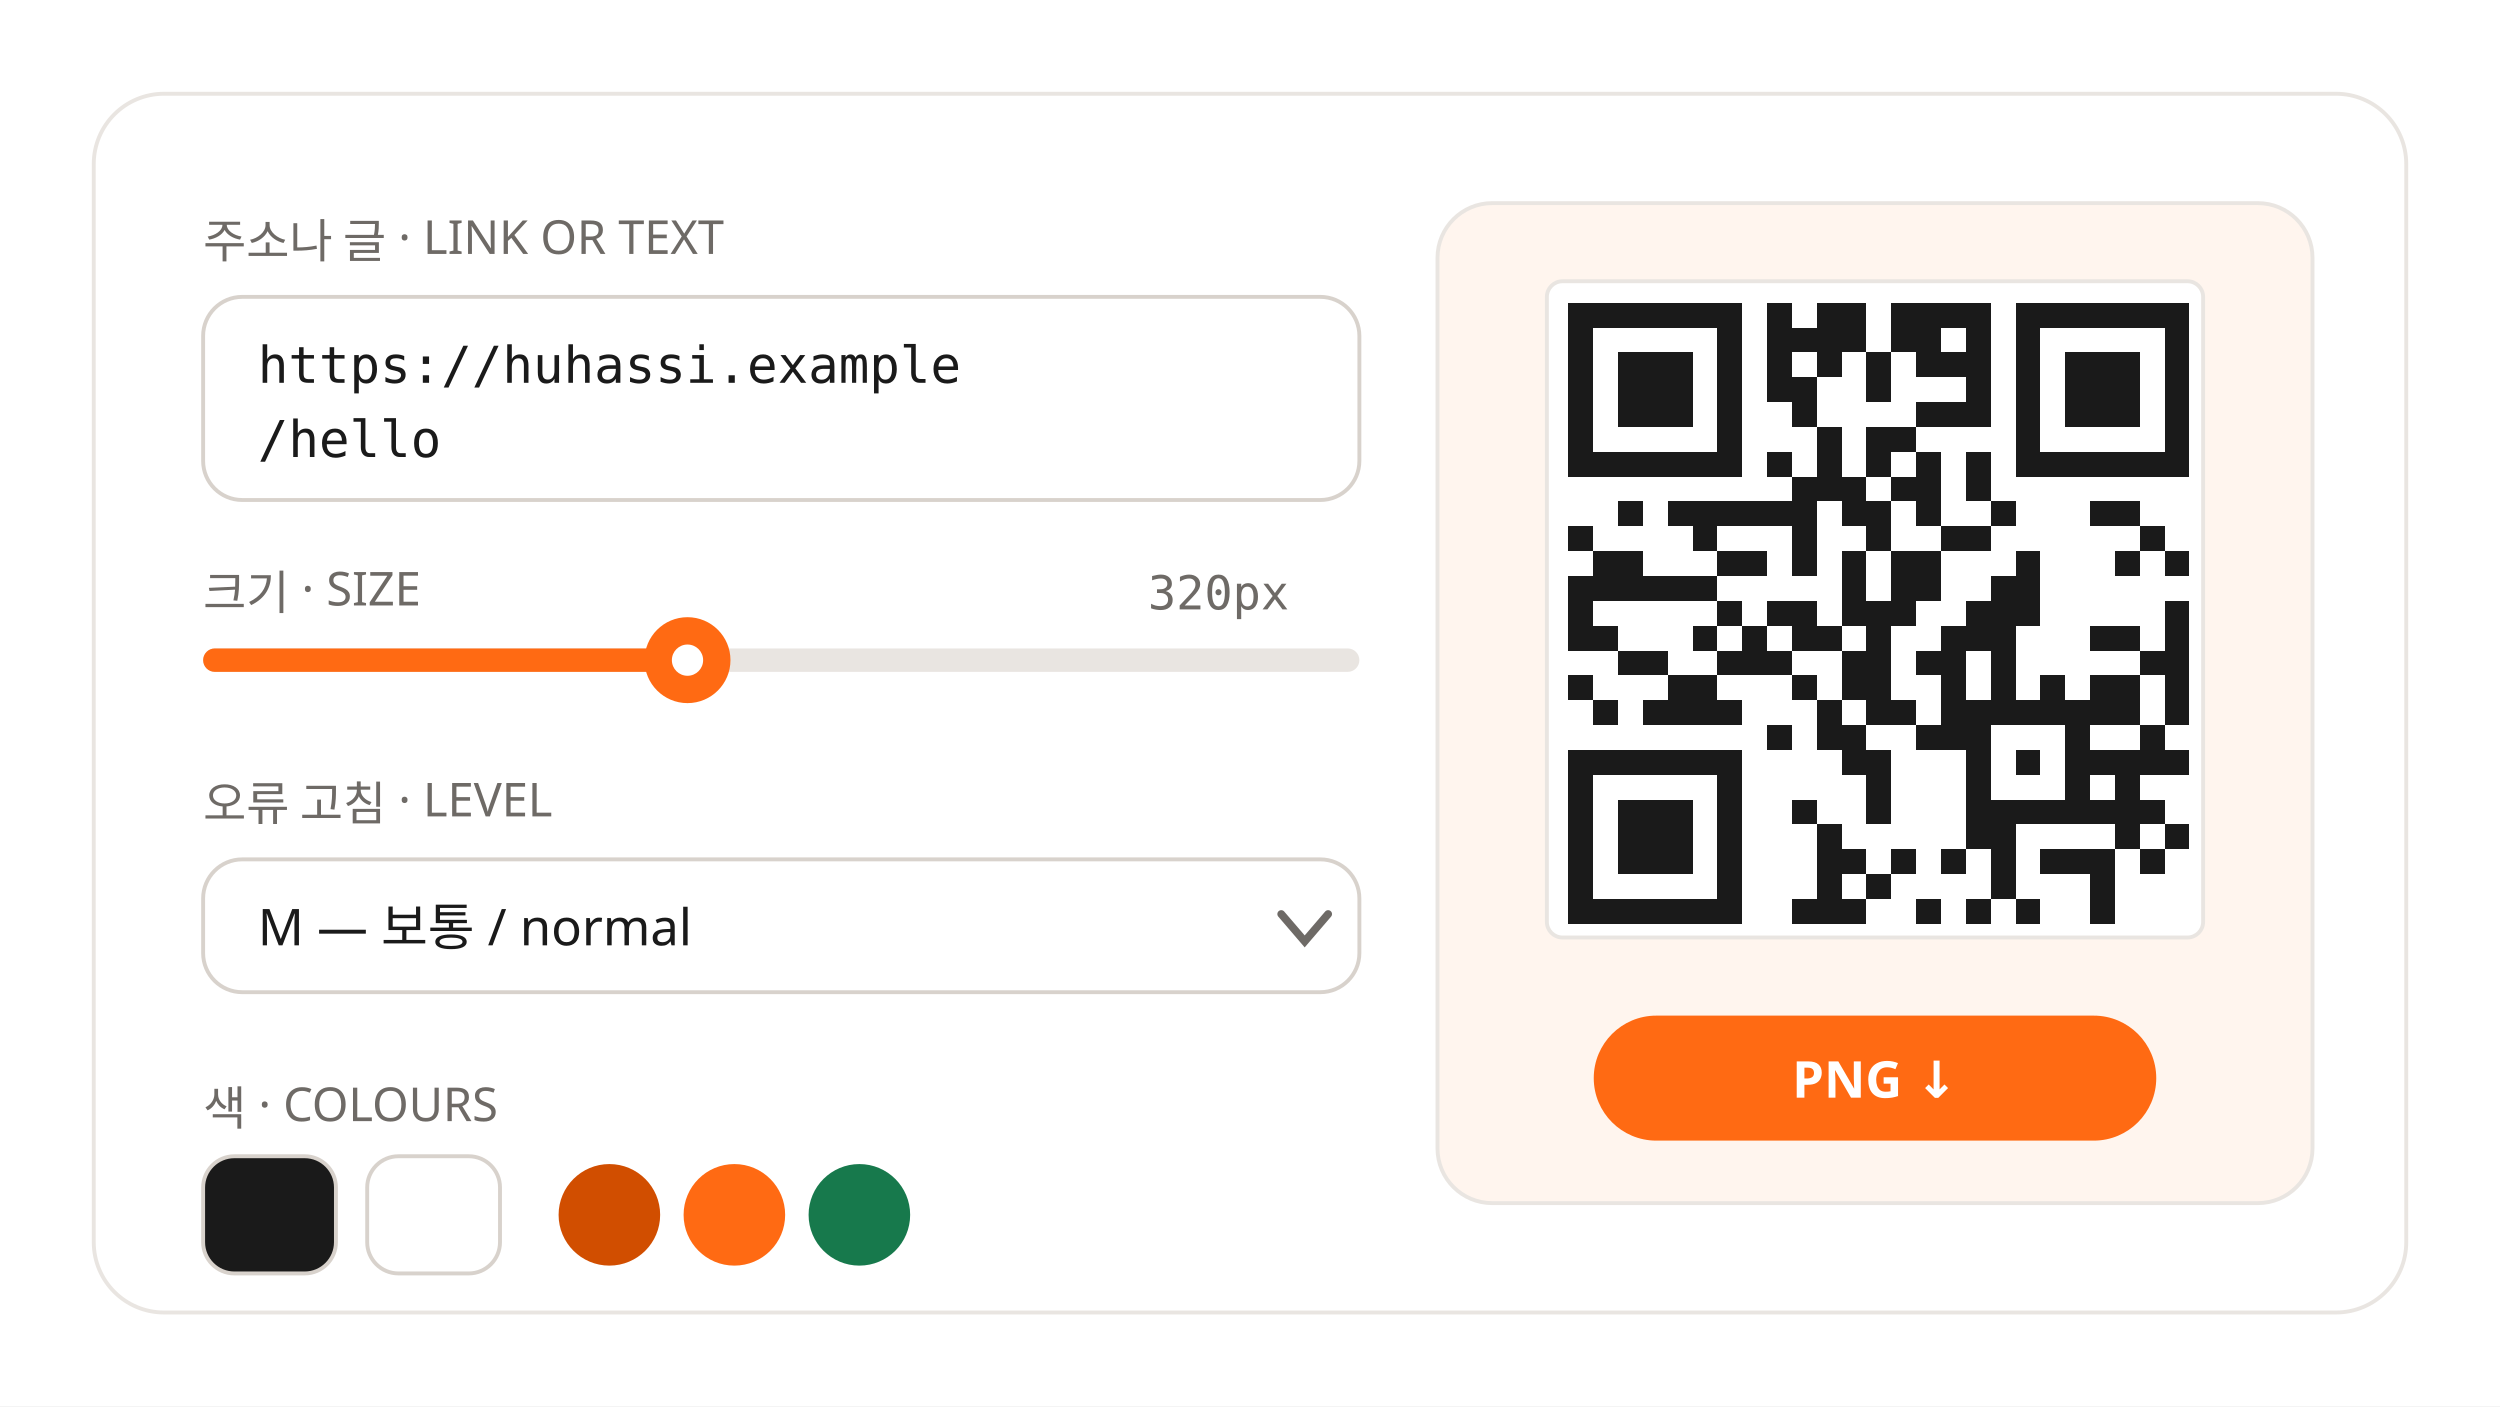
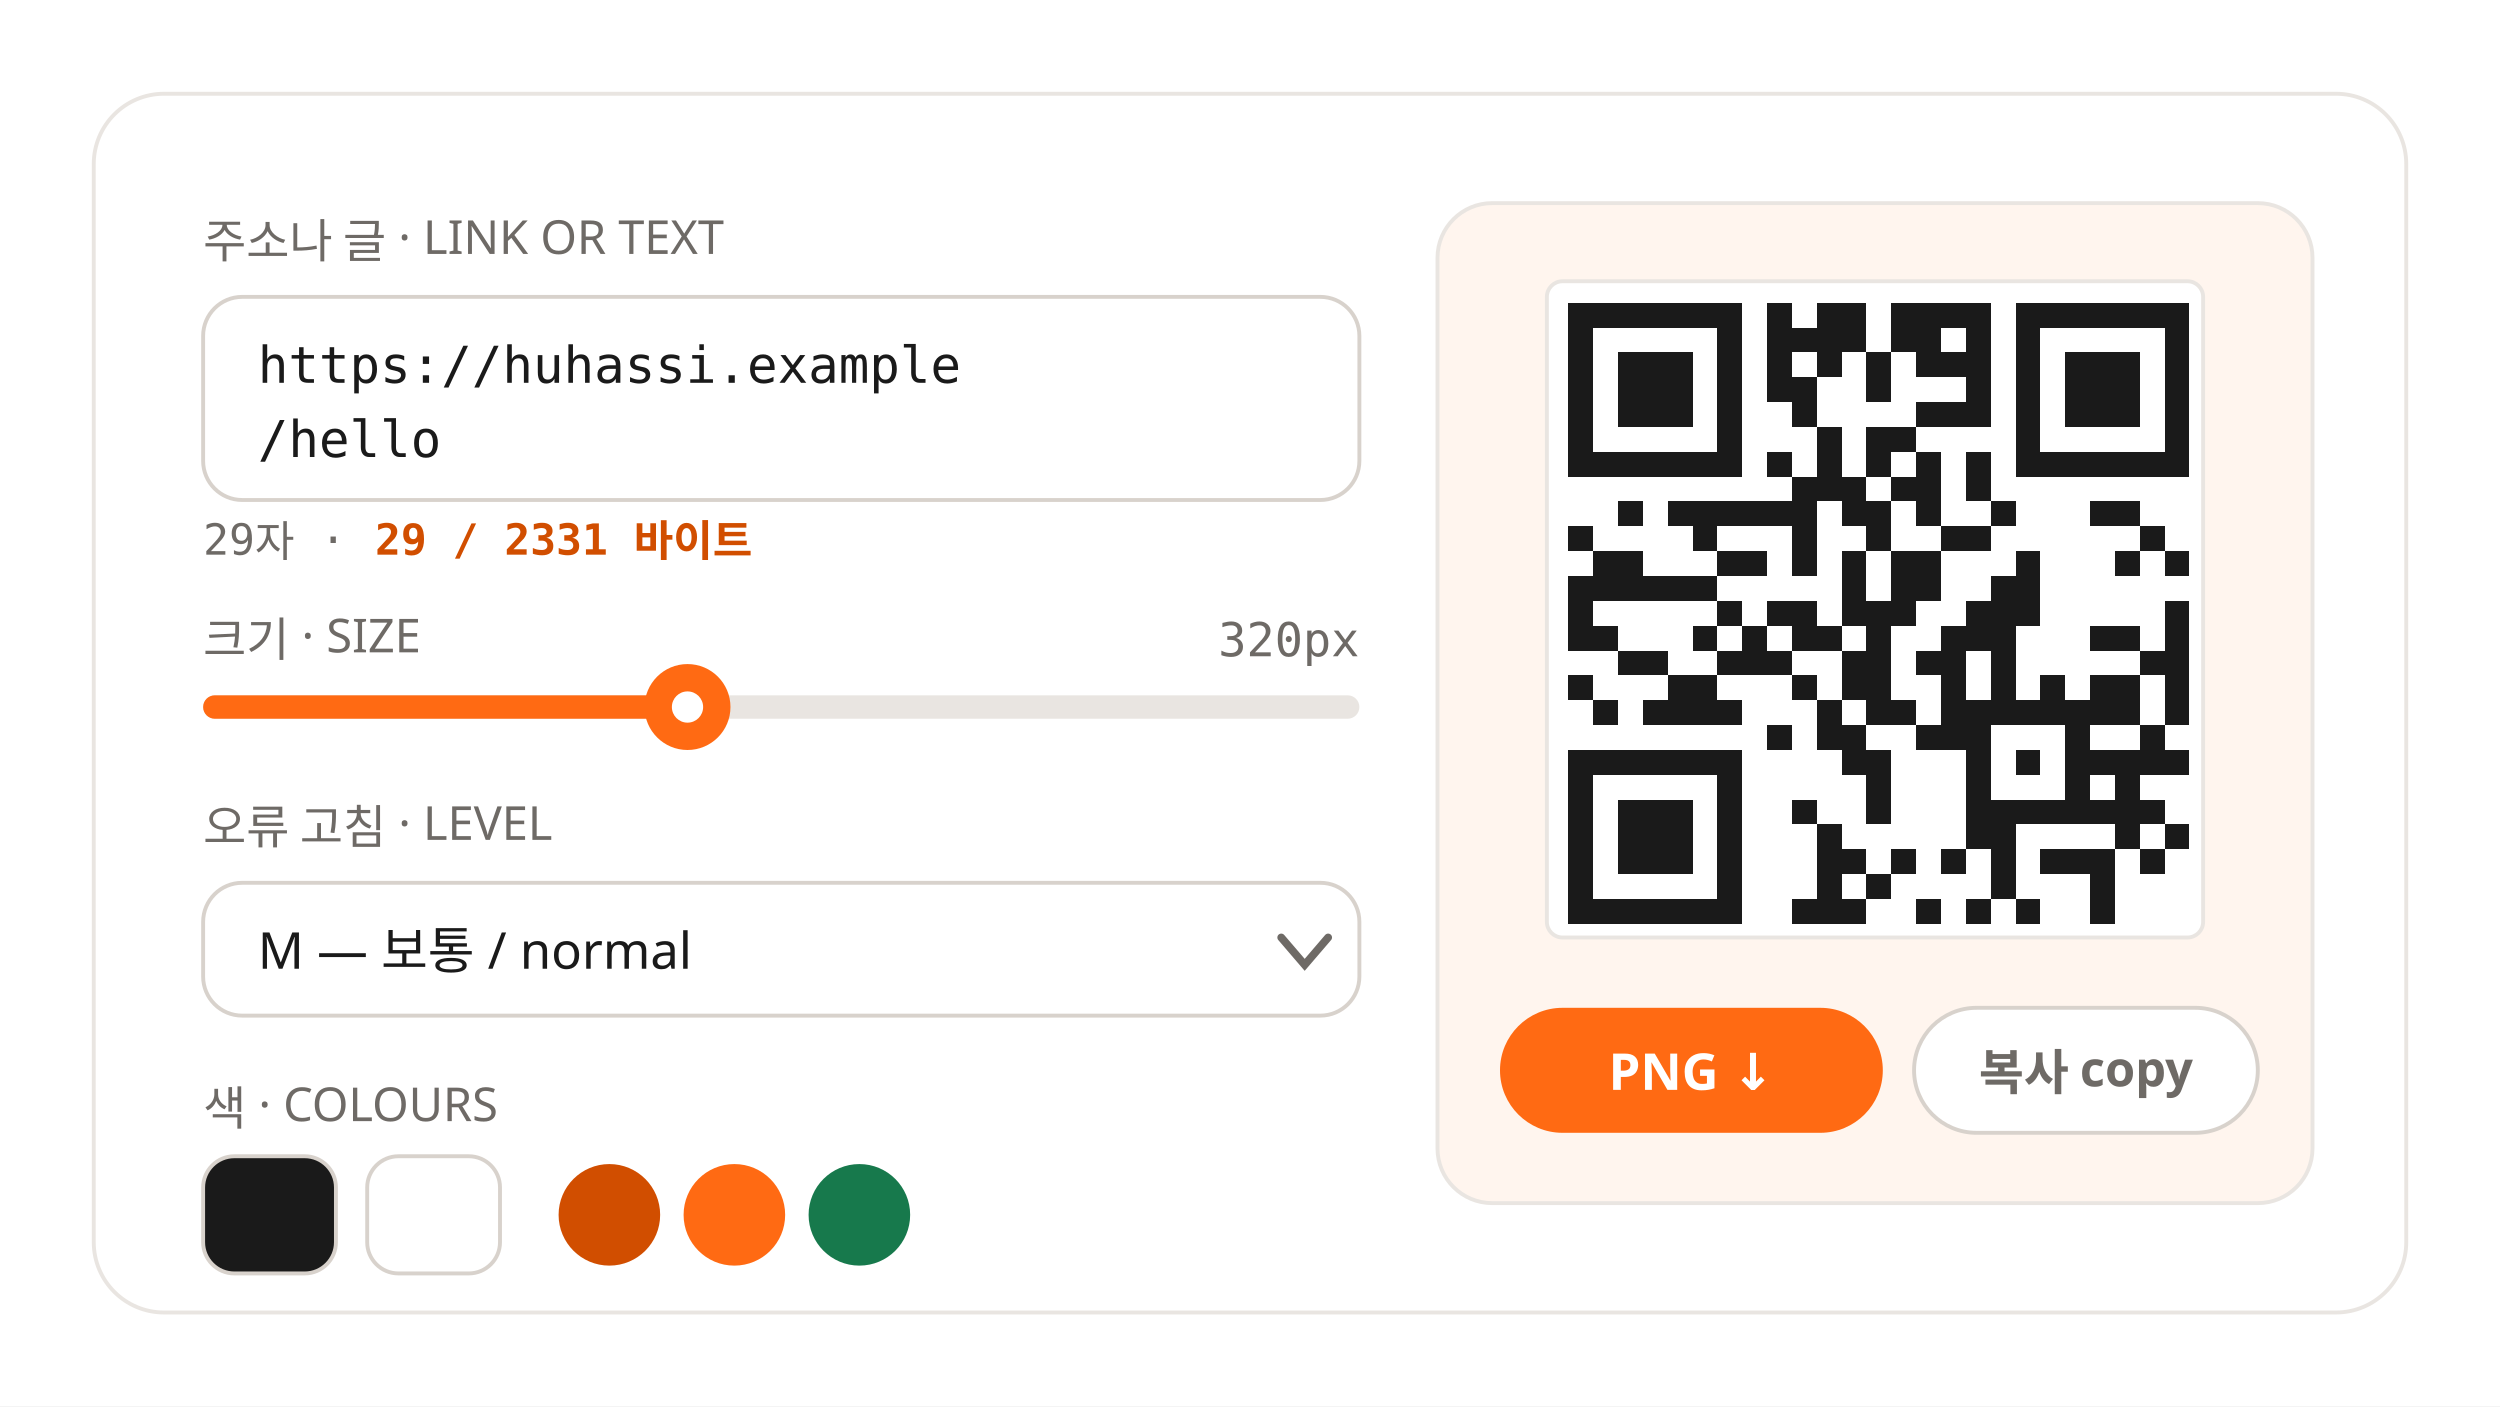
<svg xmlns="http://www.w3.org/2000/svg" viewBox="0 0 640 360" role="img" aria-label="QR 코드 만들기 — 왼쪽에 주소 칸과 색 고르기, 오른쪽에 만들어진 QR 코드 그림 QR Code Maker preview">
  <rect width="640" height="360" fill="#FFFFFF" />
  <rect x="24" y="24" width="592" height="312" rx="18" fill="#FFFFFF" stroke="#E9E5E1" />
  <text x="52" y="66" font-family="sans-serif" font-size="12" fill="#6E6A66">주소나 글  ·  LINK OR TEXT</text>
  <rect x="52" y="76" width="296" height="52" rx="10" fill="#FFFFFF" stroke="#D8D2CC" />
  <text x="66" y="98" font-family="monospace" font-size="13" fill="#1A1A1A">https://huhassi.example</text>
  <text x="66" y="117" font-family="monospace" font-size="13" fill="#1A1A1A">/hello</text>
-   <text x="52" y="156" font-family="sans-serif" font-size="12" fill="#6E6A66">크기  ·  SIZE</text>
-   <text x="330" y="156" font-family="monospace" font-size="12" fill="#6E6A66" text-anchor="end">320px</text>
-   <rect x="52" y="166" width="296" height="6" rx="3" fill="#E9E5E1" />
-   <rect x="52" y="166" width="124" height="6" rx="3" fill="#FF6A13" />
-   <circle cx="176" cy="169" r="11" fill="#FF6A13" />
-   <circle cx="176" cy="169" r="4" fill="#FFFFFF" />
-   <text x="52" y="210" font-family="sans-serif" font-size="12" fill="#6E6A66">오류 고침  ·  LEVEL</text>
-   <rect x="52" y="220" width="296" height="34" rx="10" fill="#FFFFFF" stroke="#D8D2CC" />
-   <text x="66" y="242" font-family="sans-serif" font-size="13" fill="#1A1A1A">M — 보통 / normal</text>
-   <path d="M328 234l6 7 6-7" stroke="#6E6A66" stroke-width="2" fill="none" stroke-linecap="round" />
+   <text x="52" y="142" font-family="monospace" font-size="11" fill="#6E6A66">29자 ·</text>
+   <text x="96" y="142" font-family="monospace" font-size="11" font-weight="700" fill="#D14E00">29 / 2331 바이트</text>
+   <text x="52" y="168" font-family="sans-serif" font-size="12" fill="#6E6A66">크기  ·  SIZE</text>
+   <text x="348" y="168" font-family="monospace" font-size="12" fill="#6E6A66" text-anchor="end">320px</text>
+   <rect x="52" y="178" width="296" height="6" rx="3" fill="#E9E5E1" />
+   <rect x="52" y="178" width="124" height="6" rx="3" fill="#FF6A13" />
+   <circle cx="176" cy="181" r="11" fill="#FF6A13" />
+   <circle cx="176" cy="181" r="4" fill="#FFFFFF" />
+   <text x="52" y="216" font-family="sans-serif" font-size="12" fill="#6E6A66">오류 고침  ·  LEVEL</text>
+   <rect x="52" y="226" width="296" height="34" rx="10" fill="#FFFFFF" stroke="#D8D2CC" />
+   <text x="66" y="248" font-family="sans-serif" font-size="13" fill="#1A1A1A">M — 보통 / normal</text>
+   <path d="M328 240l6 7 6-7" stroke="#6E6A66" stroke-width="2" fill="none" stroke-linecap="round" />
  <text x="52" y="288" font-family="sans-serif" font-size="12" fill="#6E6A66">색  ·  COLOURS</text>
  <rect x="52" y="296" width="34" height="30" rx="8" fill="#1A1A1A" stroke="#D8D2CC" />
  <rect x="94" y="296" width="34" height="30" rx="8" fill="#FFFFFF" stroke="#D8D2CC" />
  <circle cx="156" cy="311" r="13" fill="#D14E00" />
  <circle cx="188" cy="311" r="13" fill="#FF6A13" />
  <circle cx="220" cy="311" r="13" fill="#17794C" />
  <rect x="368" y="52" width="224" height="256" rx="14" fill="#FFF5EE" stroke="#E9E5E1" />
  <rect x="396" y="72" width="168" height="168" rx="4" fill="#FFFFFF" stroke="#E9E5E1" />
  <g transform="translate(401.5,77.5) scale(6.36)" fill="#1A1A1A" shape-rendering="crispEdges" aria-hidden="true">
    <path d="M0 0h7v1h-7zM8 0h1v1h-1zM10 0h2v1h-2zM13 0h4v1h-4zM18 0h7v1h-7zM0 1h1v1h-1zM6 1h1v1h-1zM8 1h4v1h-4zM13 1h2v1h-2zM16 1h1v1h-1zM18 1h1v1h-1zM24 1h1v1h-1zM0 2h1v1h-1zM2 2h3v1h-3zM6 2h1v1h-1zM8 2h1v1h-1zM10 2h1v1h-1zM12 2h1v1h-1zM14 2h3v1h-3zM18 2h1v1h-1zM20 2h3v1h-3zM24 2h1v1h-1zM0 3h1v1h-1zM2 3h3v1h-3zM6 3h1v1h-1zM8 3h2v1h-2zM12 3h1v1h-1zM16 3h1v1h-1zM18 3h1v1h-1zM20 3h3v1h-3zM24 3h1v1h-1zM0 4h1v1h-1zM2 4h3v1h-3zM6 4h1v1h-1zM9 4h1v1h-1zM14 4h3v1h-3zM18 4h1v1h-1zM20 4h3v1h-3zM24 4h1v1h-1zM0 5h1v1h-1zM6 5h1v1h-1zM10 5h1v1h-1zM12 5h2v1h-2zM18 5h1v1h-1zM24 5h1v1h-1zM0 6h7v1h-7zM8 6h1v1h-1zM10 6h1v1h-1zM12 6h1v1h-1zM14 6h1v1h-1zM16 6h1v1h-1zM18 6h7v1h-7zM9 7h3v1h-3zM13 7h2v1h-2zM16 7h1v1h-1zM2 8h1v1h-1zM4 8h6v1h-6zM11 8h2v1h-2zM14 8h1v1h-1zM17 8h1v1h-1zM21 8h2v1h-2zM0 9h1v1h-1zM5 9h1v1h-1zM9 9h1v1h-1zM12 9h1v1h-1zM15 9h2v1h-2zM23 9h1v1h-1zM1 10h2v1h-2zM6 10h2v1h-2zM9 10h1v1h-1zM11 10h1v1h-1zM13 10h2v1h-2zM18 10h1v1h-1zM22 10h1v1h-1zM24 10h1v1h-1zM0 11h6v1h-6zM11 11h1v1h-1zM13 11h2v1h-2zM17 11h2v1h-2zM0 12h1v1h-1zM6 12h1v1h-1zM8 12h2v1h-2zM11 12h3v1h-3zM16 12h3v1h-3zM24 12h1v1h-1zM0 13h2v1h-2zM5 13h1v1h-1zM7 13h1v1h-1zM9 13h2v1h-2zM12 13h1v1h-1zM15 13h3v1h-3zM21 13h2v1h-2zM24 13h1v1h-1zM2 14h2v1h-2zM6 14h3v1h-3zM11 14h2v1h-2zM14 14h2v1h-2zM17 14h1v1h-1zM23 14h2v1h-2zM0 15h1v1h-1zM4 15h2v1h-2zM9 15h1v1h-1zM11 15h2v1h-2zM15 15h1v1h-1zM17 15h1v1h-1zM19 15h1v1h-1zM21 15h2v1h-2zM24 15h1v1h-1zM1 16h1v1h-1zM3 16h4v1h-4zM10 16h1v1h-1zM12 16h2v1h-2zM15 16h8v1h-8zM24 16h1v1h-1zM8 17h1v1h-1zM10 17h2v1h-2zM14 17h3v1h-3zM20 17h1v1h-1zM23 17h1v1h-1zM0 18h7v1h-7zM11 18h2v1h-2zM16 18h1v1h-1zM18 18h1v1h-1zM20 18h5v1h-5zM0 19h1v1h-1zM6 19h1v1h-1zM12 19h1v1h-1zM16 19h1v1h-1zM20 19h1v1h-1zM22 19h1v1h-1zM0 20h1v1h-1zM2 20h3v1h-3zM6 20h1v1h-1zM9 20h1v1h-1zM12 20h1v1h-1zM16 20h8v1h-8zM0 21h1v1h-1zM2 21h3v1h-3zM6 21h1v1h-1zM10 21h1v1h-1zM16 21h2v1h-2zM22 21h1v1h-1zM24 21h1v1h-1zM0 22h1v1h-1zM2 22h3v1h-3zM6 22h1v1h-1zM10 22h2v1h-2zM13 22h1v1h-1zM15 22h1v1h-1zM17 22h1v1h-1zM19 22h3v1h-3zM23 22h1v1h-1zM0 23h1v1h-1zM6 23h1v1h-1zM10 23h1v1h-1zM12 23h1v1h-1zM17 23h1v1h-1zM21 23h1v1h-1zM0 24h7v1h-7zM9 24h3v1h-3zM14 24h1v1h-1zM16 24h1v1h-1zM18 24h1v1h-1zM21 24h1v1h-1z" />
  </g>
-   <rect x="408" y="260" width="144" height="32" rx="16" fill="#FF6A13" />
-   <text x="480" y="281" font-family="sans-serif" font-size="13" font-weight="700" fill="#FFFFFF" text-anchor="middle">PNG ↓</text>
+   <rect x="384" y="258" width="98" height="32" rx="16" fill="#FF6A13" />
+   <text x="433" y="279" font-family="sans-serif" font-size="13" font-weight="700" fill="#FFFFFF" text-anchor="middle">PNG ↓</text>
+   <rect x="490" y="258" width="88" height="32" rx="16" fill="#FFFFFF" stroke="#D8D2CC" />
+   <text x="534" y="279" font-family="sans-serif" font-size="12.5" font-weight="600" fill="#6E6A66" text-anchor="middle">복사 copy</text>
</svg>
